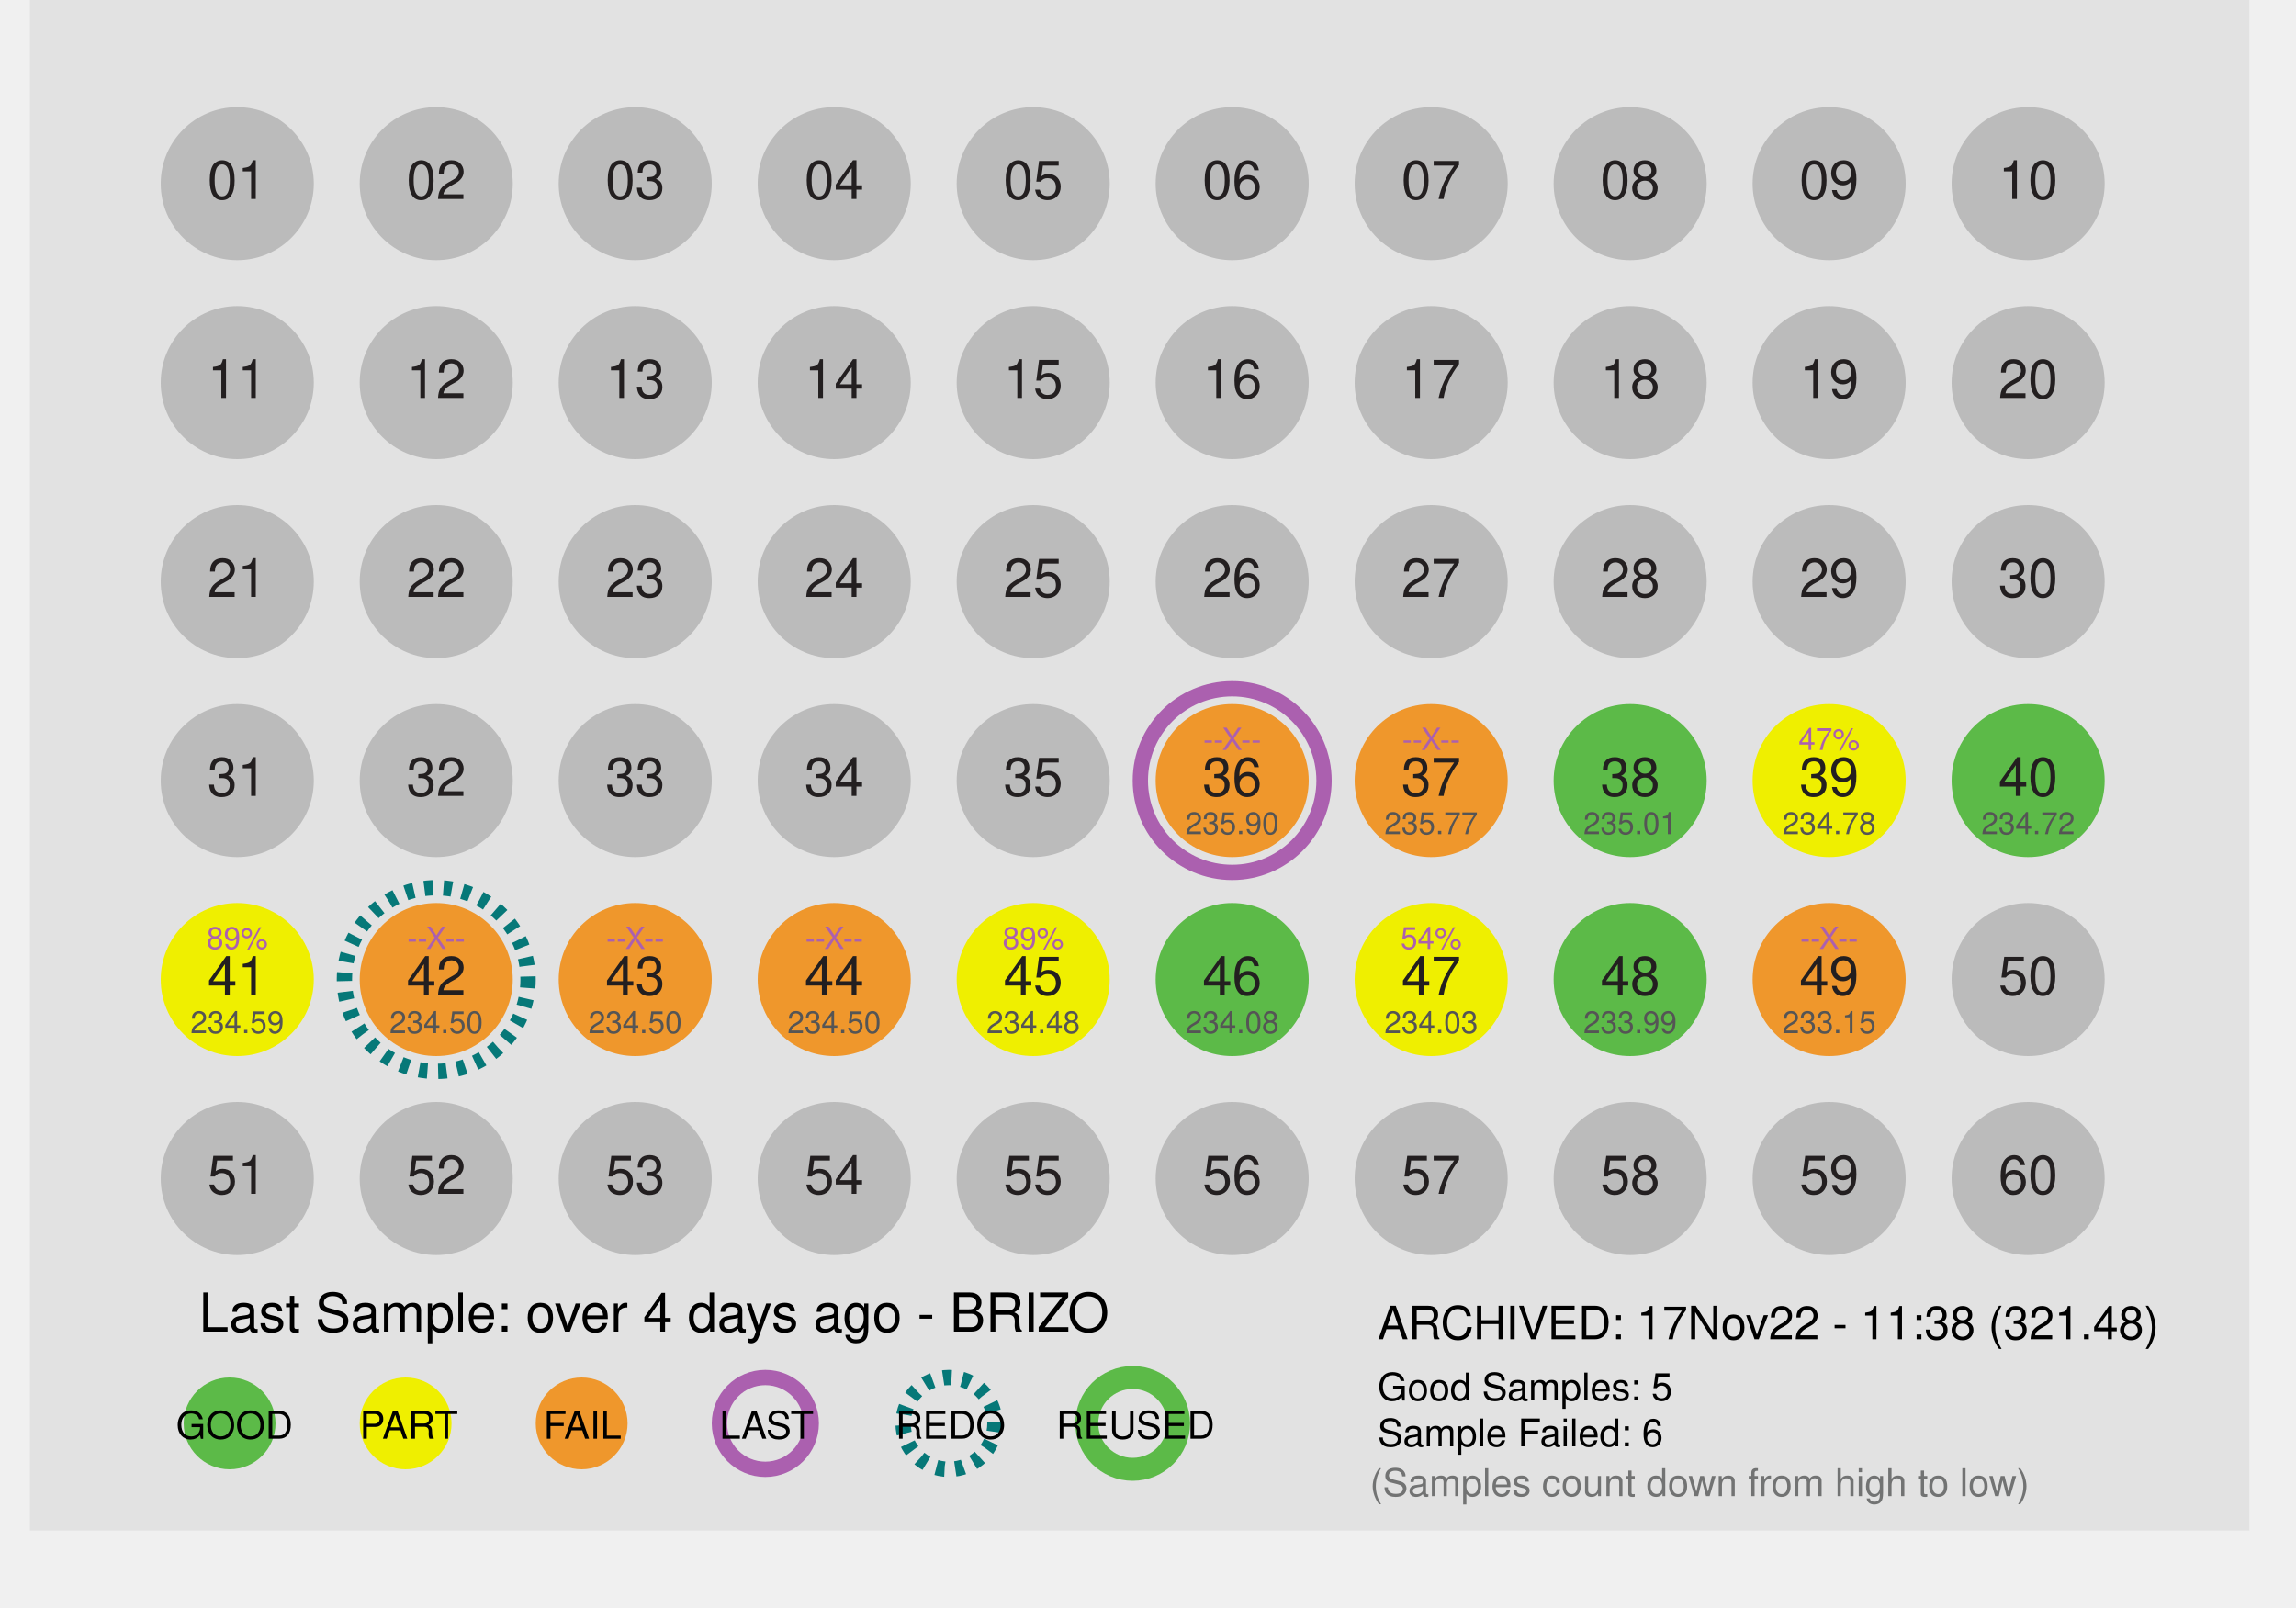
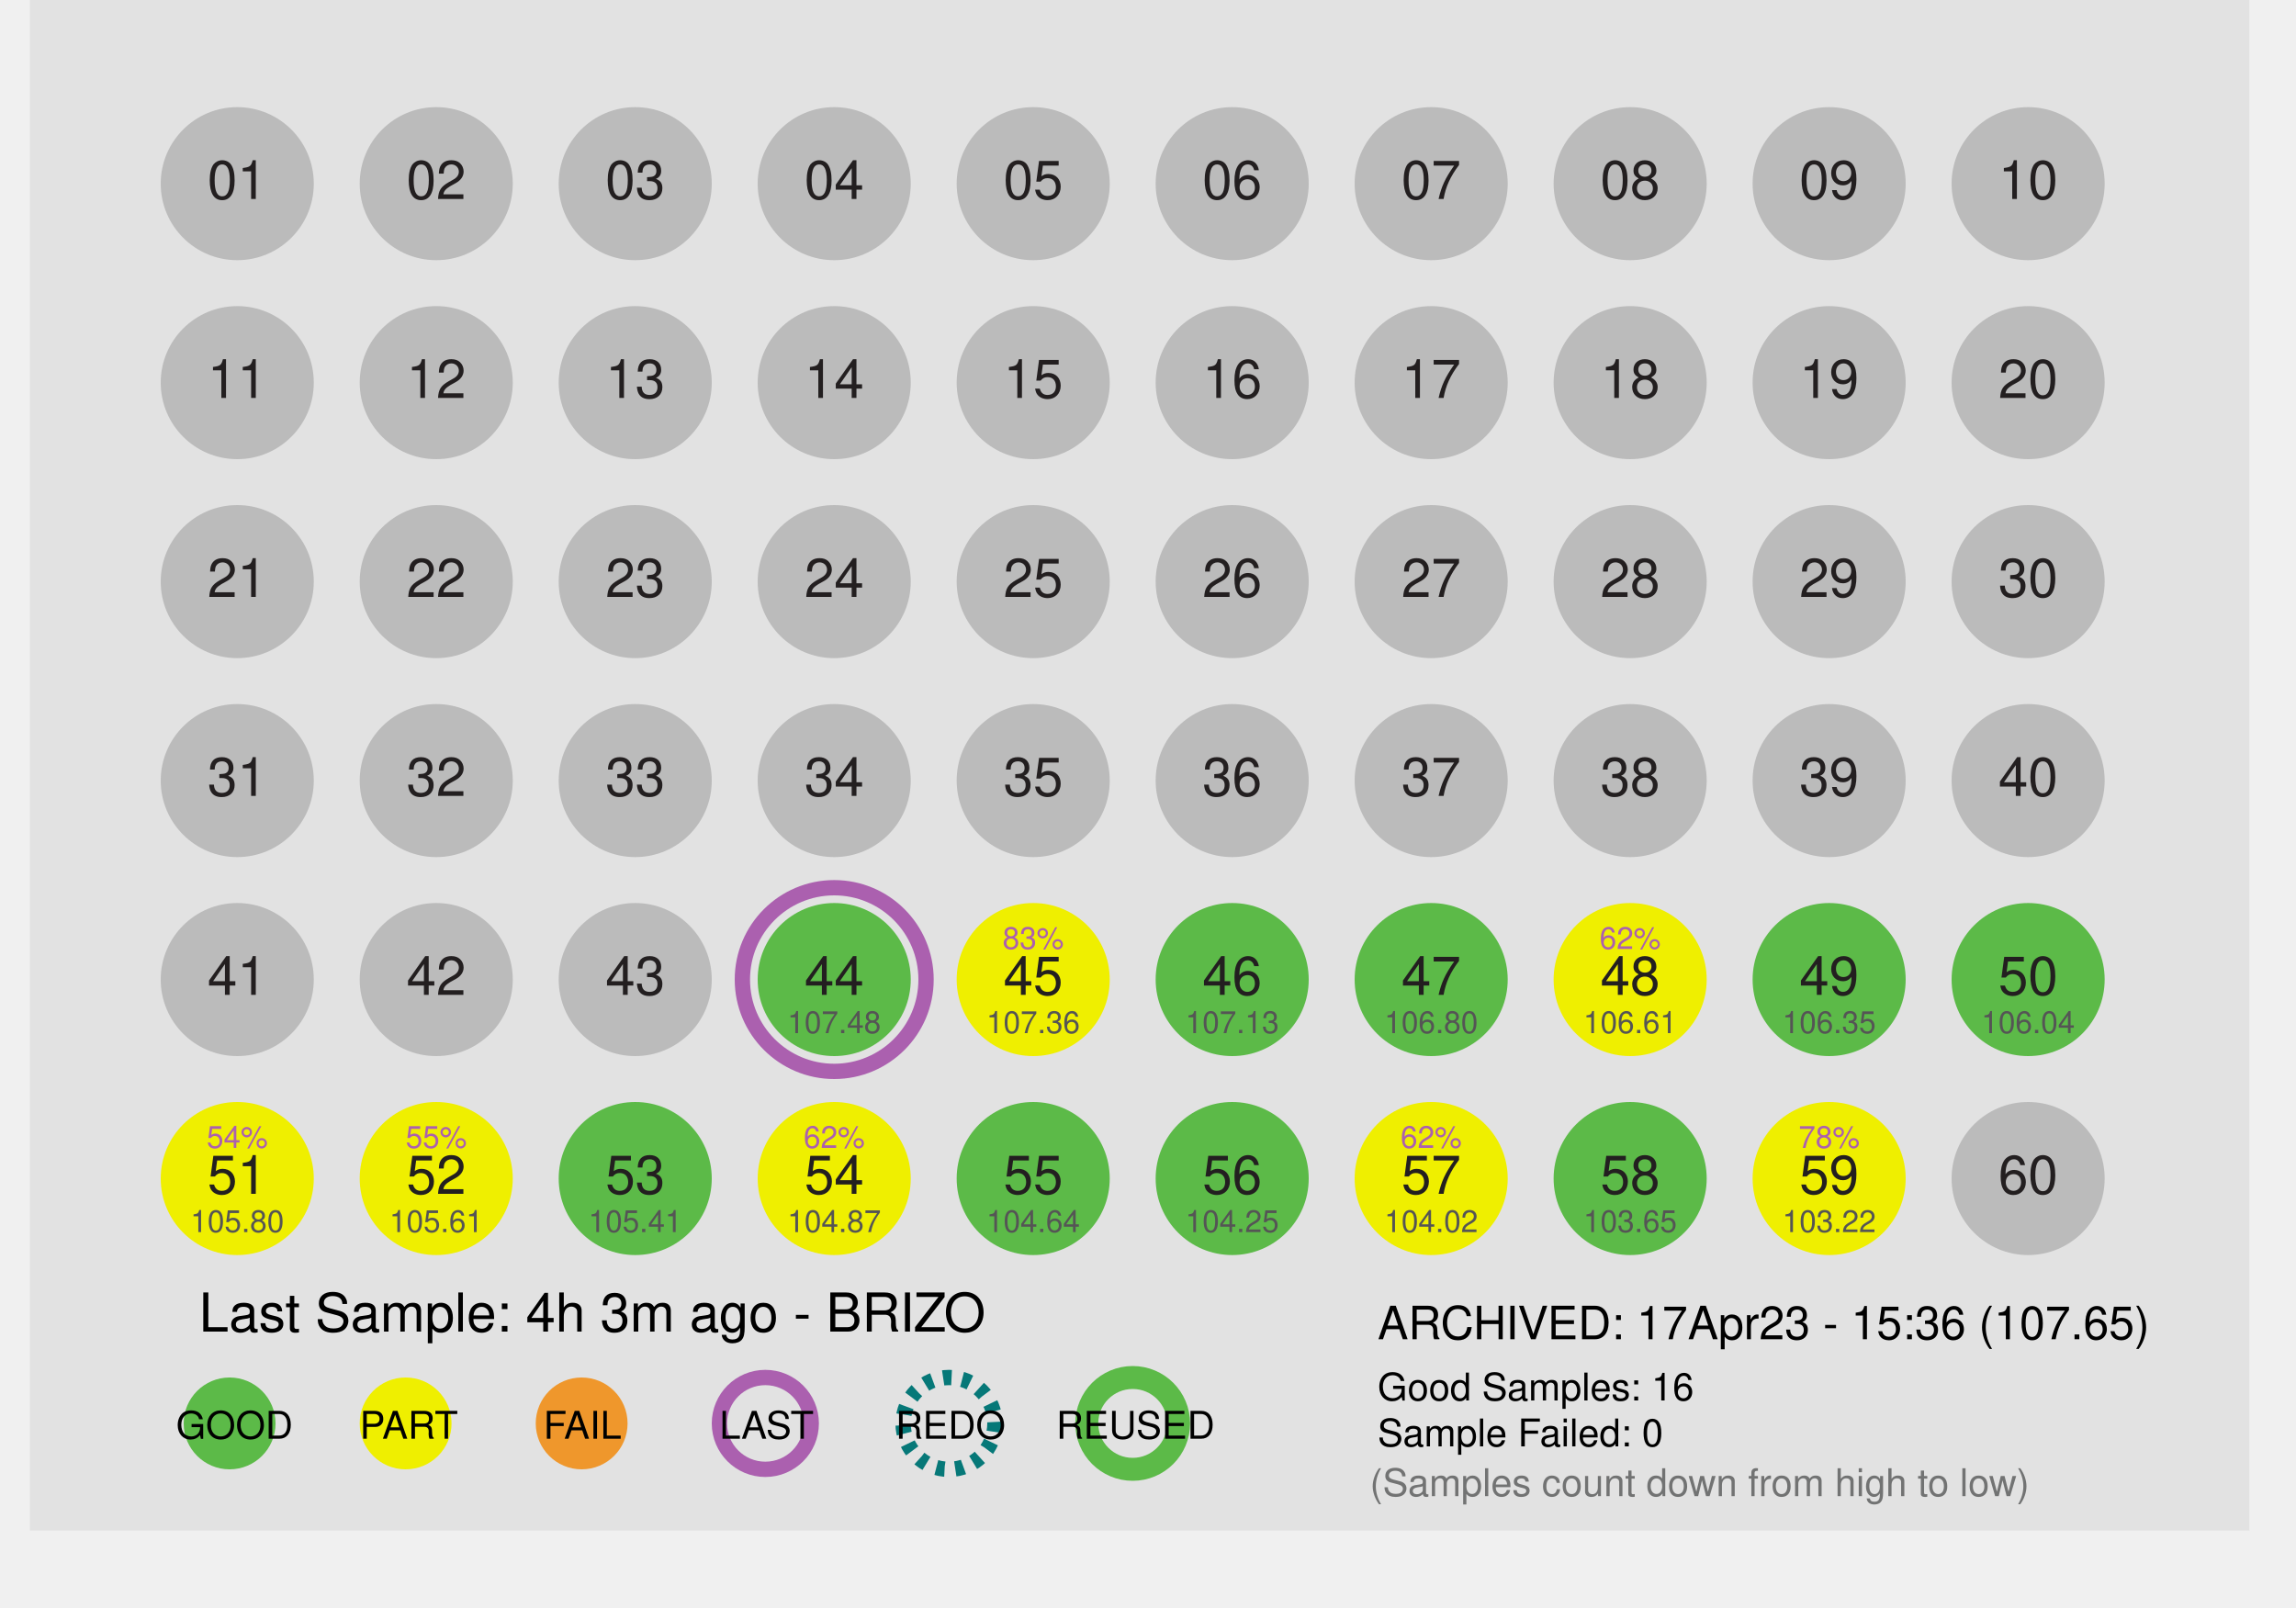
<svg xmlns="http://www.w3.org/2000/svg" id="Layer_1" data-name="Layer 1" x="0px" y="0px" viewBox="0 0 300 210" xml:space="preserve">
  <defs>
    <style>
 .st1 { fill: #dcddde; }
 .st2, .st3 { fill: #fff; }
 .st2 { stroke: #9b509f; }
 .st10, .st2, .st3 { stroke-miterlimit: 10; }
 .st10, .st2 { stroke-width: 2px; }
 .st3 { stroke: #231f20; }
 .st4 { fill: #ef972c; }
 .st5 { fill: #727373; }
 .st6 { fill: #5cba48; }
 .st7, .st8, .st9 { font-size: 7px; }
 .st7, .st8 { fill: #231f20; }
 .te5, .st7, .st9 { font-family: Helvetica; }
 .st8 { font-family: Helvetica-Bold, Helvetica; font-weight: 700; }
 .st9 { fill: #919396; }
 .st10 { fill: none; stroke: #fff; }

 .fill_gray { fill: #bbbbbb; }
 .fill_white { fill: #fff; }
 .stroke_purple { stroke: #ab60af; fill:none; stroke-width: 2px; }
 .stroke_black  { stroke: #000; fill:none; stroke-width: 2px; }
 .stroke_blue  { stroke: #067878; fill:none; stroke-width: 2px; stroke-dasharray:1.1 1.4;}
 .stroke_green  { stroke: #5cba48; fill:none; stroke-width: 3px;}
 .stroke_dash  { stroke-dasharray:1.1 1.4;}
 .stroke_2px { stroke-width: 2px; }
 .stroke_white { fill: none; stroke: #fff; }
 .stroke_none {stroke: none; fill:none};
 .stroke_darkGray { stroke: #231f20; fill: none; stroke-width: 2px;}
 .fill_orange { fill: #ef972c; }
 .fill_yellow { fill: #efef00; }
 .fill_lightgray { fill: #e2e2e2; }
 .thick_orange     { stroke-width:4px; fill:none; stroke: #ef972c; }
 .thick_yellow     { stroke-width:4px; fill:none; stroke: #f7ca0b; }
 .thick_gray       { stroke-width:4px; fill:none; stroke: #bbbbbb; }
 .thick_green      { stroke-width:4px; fill:none; stroke: #5cba48; }
 .fill_green { fill: #5cba48; }
 .font_size4 { font-size: 4px; }
 .font_size5 { font-size: 5px; }
 .font_size6 { font-size: 6px; }
 .font_size7 { font-size: 7px; }
 .font_size9 { font-size: 9px; }
 .fill_red {fill: #e24466; }
 .fill_purple {fill:#ab60af;}
 .fill_darkgray { fill: #555555; }
 .font_helv { font-family: Helvetica; }
 .font_helvBold { font-family: Helvetica-Bold, Helvetica; font-weight: 700; }
 .fill_lightergray { fill: #919396; }
    </style>
  </defs>
  <rect class="fill_lightgray" x="3.91" width="290" height="200" />
  <circle desc="c_big_01" class="stroke_none" cx="31" cy="24" r="12" />
  <circle desc="c_big_02" class="stroke_none" cx="57" cy="24" r="12" />
  <circle desc="c_big_03" class="stroke_none" cx="83" cy="24" r="12" />
  <circle desc="c_big_04" class="stroke_none" cx="109" cy="24" r="12" />
  <circle desc="c_big_05" class="stroke_none" cx="135" cy="24" r="12" />
  <circle desc="c_big_06" class="stroke_none" cx="161" cy="24" r="12" />
  <circle desc="c_big_07" class="stroke_none" cx="187" cy="24" r="12" />
  <circle desc="c_big_08" class="stroke_none" cx="213" cy="24" r="12" />
  <circle desc="c_big_09" class="stroke_none" cx="239" cy="24" r="12" />
  <circle desc="c_big_10" class="stroke_none" cx="265" cy="24" r="12" />
  <circle desc="c_big_11" class="stroke_none" cx="31" cy="50" r="12" />
  <circle desc="c_big_12" class="stroke_none" cx="57" cy="50" r="12" />
  <circle desc="c_big_13" class="stroke_none" cx="83" cy="50" r="12" />
  <circle desc="c_big_14" class="stroke_none" cx="109" cy="50" r="12" />
  <circle desc="c_big_15" class="stroke_none" cx="135" cy="50" r="12" />
  <circle desc="c_big_16" class="stroke_none" cx="161" cy="50" r="12" />
  <circle desc="c_big_17" class="stroke_none" cx="187" cy="50" r="12" />
  <circle desc="c_big_18" class="stroke_none" cx="213" cy="50" r="12" />
  <circle desc="c_big_19" class="stroke_none" cx="239" cy="50" r="12" />
  <circle desc="c_big_20" class="stroke_none" cx="265" cy="50" r="12" />
  <circle desc="c_big_21" class="stroke_none" cx="31" cy="76" r="12" />
  <circle desc="c_big_22" class="stroke_none" cx="57" cy="76" r="12" />
  <circle desc="c_big_23" class="stroke_none" cx="83" cy="76" r="12" />
  <circle desc="c_big_24" class="stroke_none" cx="109" cy="76" r="12" />
  <circle desc="c_big_25" class="stroke_none" cx="135" cy="76" r="12" />
  <circle desc="c_big_26" class="stroke_none" cx="161" cy="76" r="12" />
  <circle desc="c_big_27" class="stroke_none" cx="187" cy="76" r="12" />
  <circle desc="c_big_28" class="stroke_none" cx="213" cy="76" r="12" />
  <circle desc="c_big_29" class="stroke_none" cx="239" cy="76" r="12" />
  <circle desc="c_big_30" class="stroke_none" cx="265" cy="76" r="12" />
  <circle desc="c_big_31" class="stroke_none" cx="31" cy="102" r="12" />
  <circle desc="c_big_32" class="stroke_none" cx="57" cy="102" r="12" />
  <circle desc="c_big_33" class="stroke_none" cx="83" cy="102" r="12" />
  <circle desc="c_big_34" class="stroke_none" cx="109" cy="102" r="12" />
  <circle desc="c_big_35" class="stroke_none" cx="135" cy="102" r="12" />
-   <circle desc="c_big_36" class="stroke_purple" cx="161" cy="102" r="12" />
+   <circle desc="c_big_36" class="stroke_none" cx="161" cy="102" r="12" />
  <circle desc="c_big_37" class="stroke_none" cx="187" cy="102" r="12" />
  <circle desc="c_big_38" class="stroke_none" cx="213" cy="102" r="12" />
  <circle desc="c_big_39" class="stroke_none" cx="239" cy="102" r="12" />
  <circle desc="c_big_40" class="stroke_none" cx="265" cy="102" r="12" />
  <circle desc="c_big_41" class="stroke_none" cx="31" cy="128" r="12" />
-   <circle desc="c_big_42" class="stroke_blue" cx="57" cy="128" r="12" />
+   <circle desc="c_big_42" class="stroke_none" cx="57" cy="128" r="12" />
  <circle desc="c_big_43" class="stroke_none" cx="83" cy="128" r="12" />
-   <circle desc="c_big_44" class="stroke_none" cx="109" cy="128" r="12" />
+   <circle desc="c_big_44" class="stroke_purple" cx="109" cy="128" r="12" />
  <circle desc="c_big_45" class="stroke_none" cx="135" cy="128" r="12" />
  <circle desc="c_big_46" class="stroke_none" cx="161" cy="128" r="12" />
  <circle desc="c_big_47" class="stroke_none" cx="187" cy="128" r="12" />
  <circle desc="c_big_48" class="stroke_none" cx="213" cy="128" r="12" />
  <circle desc="c_big_49" class="stroke_none" cx="239" cy="128" r="12" />
  <circle desc="c_big_50" class="stroke_none" cx="265" cy="128" r="12" />
  <circle desc="c_big_51" class="stroke_none" cx="31" cy="154" r="12" />
  <circle desc="c_big_52" class="stroke_none" cx="57" cy="154" r="12" />
  <circle desc="c_big_53" class="stroke_none" cx="83" cy="154" r="12" />
  <circle desc="c_big_54" class="stroke_none" cx="109" cy="154" r="12" />
  <circle desc="c_big_55" class="stroke_none" cx="135" cy="154" r="12" />
  <circle desc="c_big_56" class="stroke_none" cx="161" cy="154" r="12" />
  <circle desc="c_big_57" class="stroke_none" cx="187" cy="154" r="12" />
  <circle desc="c_big_58" class="stroke_none" cx="213" cy="154" r="12" />
  <circle desc="c_big_59" class="stroke_none" cx="239" cy="154" r="12" />
  <circle desc="c_big_60" class="stroke_none" cx="265" cy="154" r="12" />
  <circle desc="c_small_01" class="fill_gray" cx="31" cy="24" r="10" />
  <circle desc="c_small_02" class="fill_gray" cx="57" cy="24" r="10" />
  <circle desc="c_small_03" class="fill_gray" cx="83" cy="24" r="10" />
  <circle desc="c_small_04" class="fill_gray" cx="109" cy="24" r="10" />
  <circle desc="c_small_05" class="fill_gray" cx="135" cy="24" r="10" />
  <circle desc="c_small_06" class="fill_gray" cx="161" cy="24" r="10" />
  <circle desc="c_small_07" class="fill_gray" cx="187" cy="24" r="10" />
  <circle desc="c_small_08" class="fill_gray" cx="213" cy="24" r="10" />
  <circle desc="c_small_09" class="fill_gray" cx="239" cy="24" r="10" />
  <circle desc="c_small_10" class="fill_gray" cx="265" cy="24" r="10" />
  <circle desc="c_small_11" class="fill_gray" cx="31" cy="50" r="10" />
  <circle desc="c_small_12" class="fill_gray" cx="57" cy="50" r="10" />
  <circle desc="c_small_13" class="fill_gray" cx="83" cy="50" r="10" />
  <circle desc="c_small_14" class="fill_gray" cx="109" cy="50" r="10" />
  <circle desc="c_small_15" class="fill_gray" cx="135" cy="50" r="10" />
  <circle desc="c_small_16" class="fill_gray" cx="161" cy="50" r="10" />
  <circle desc="c_small_17" class="fill_gray" cx="187" cy="50" r="10" />
  <circle desc="c_small_18" class="fill_gray" cx="213" cy="50" r="10" />
  <circle desc="c_small_19" class="fill_gray" cx="239" cy="50" r="10" />
  <circle desc="c_small_20" class="fill_gray" cx="265" cy="50" r="10" />
  <circle desc="c_small_21" class="fill_gray" cx="31" cy="76" r="10" />
  <circle desc="c_small_22" class="fill_gray" cx="57" cy="76" r="10" />
  <circle desc="c_small_23" class="fill_gray" cx="83" cy="76" r="10" />
  <circle desc="c_small_24" class="fill_gray" cx="109" cy="76" r="10" />
  <circle desc="c_small_25" class="fill_gray" cx="135" cy="76" r="10" />
  <circle desc="c_small_26" class="fill_gray" cx="161" cy="76" r="10" />
  <circle desc="c_small_27" class="fill_gray" cx="187" cy="76" r="10" />
  <circle desc="c_small_28" class="fill_gray" cx="213" cy="76" r="10" />
  <circle desc="c_small_29" class="fill_gray" cx="239" cy="76" r="10" />
  <circle desc="c_small_30" class="fill_gray" cx="265" cy="76" r="10" />
  <circle desc="c_small_31" class="fill_gray" cx="31" cy="102" r="10" />
  <circle desc="c_small_32" class="fill_gray" cx="57" cy="102" r="10" />
  <circle desc="c_small_33" class="fill_gray" cx="83" cy="102" r="10" />
  <circle desc="c_small_34" class="fill_gray" cx="109" cy="102" r="10" />
  <circle desc="c_small_35" class="fill_gray" cx="135" cy="102" r="10" />
-   <circle desc="c_small_36" class="fill_orange" cx="161" cy="102" r="10" />
-   <circle desc="c_small_37" class="fill_orange" cx="187" cy="102" r="10" />
-   <circle desc="c_small_38" class="fill_green" cx="213" cy="102" r="10" />
-   <circle desc="c_small_39" class="fill_yellow" cx="239" cy="102" r="10" />
-   <circle desc="c_small_40" class="fill_green" cx="265" cy="102" r="10" />
-   <circle desc="c_small_41" class="fill_yellow" cx="31" cy="128" r="10" />
-   <circle desc="c_small_42" class="fill_orange" cx="57" cy="128" r="10" />
-   <circle desc="c_small_43" class="fill_orange" cx="83" cy="128" r="10" />
-   <circle desc="c_small_44" class="fill_orange" cx="109" cy="128" r="10" />
+   <circle desc="c_small_36" class="fill_gray" cx="161" cy="102" r="10" />
+   <circle desc="c_small_37" class="fill_gray" cx="187" cy="102" r="10" />
+   <circle desc="c_small_38" class="fill_gray" cx="213" cy="102" r="10" />
+   <circle desc="c_small_39" class="fill_gray" cx="239" cy="102" r="10" />
+   <circle desc="c_small_40" class="fill_gray" cx="265" cy="102" r="10" />
+   <circle desc="c_small_41" class="fill_gray" cx="31" cy="128" r="10" />
+   <circle desc="c_small_42" class="fill_gray" cx="57" cy="128" r="10" />
+   <circle desc="c_small_43" class="fill_gray" cx="83" cy="128" r="10" />
+   <circle desc="c_small_44" class="fill_green" cx="109" cy="128" r="10" />
  <circle desc="c_small_45" class="fill_yellow" cx="135" cy="128" r="10" />
  <circle desc="c_small_46" class="fill_green" cx="161" cy="128" r="10" />
-   <circle desc="c_small_47" class="fill_yellow" cx="187" cy="128" r="10" />
-   <circle desc="c_small_48" class="fill_green" cx="213" cy="128" r="10" />
-   <circle desc="c_small_49" class="fill_orange" cx="239" cy="128" r="10" />
-   <circle desc="c_small_50" class="fill_gray" cx="265" cy="128" r="10" />
-   <circle desc="c_small_51" class="fill_gray" cx="31" cy="154" r="10" />
-   <circle desc="c_small_52" class="fill_gray" cx="57" cy="154" r="10" />
-   <circle desc="c_small_53" class="fill_gray" cx="83" cy="154" r="10" />
-   <circle desc="c_small_54" class="fill_gray" cx="109" cy="154" r="10" />
-   <circle desc="c_small_55" class="fill_gray" cx="135" cy="154" r="10" />
-   <circle desc="c_small_56" class="fill_gray" cx="161" cy="154" r="10" />
-   <circle desc="c_small_57" class="fill_gray" cx="187" cy="154" r="10" />
-   <circle desc="c_small_58" class="fill_gray" cx="213" cy="154" r="10" />
-   <circle desc="c_small_59" class="fill_gray" cx="239" cy="154" r="10" />
+   <circle desc="c_small_47" class="fill_green" cx="187" cy="128" r="10" />
+   <circle desc="c_small_48" class="fill_yellow" cx="213" cy="128" r="10" />
+   <circle desc="c_small_49" class="fill_green" cx="239" cy="128" r="10" />
+   <circle desc="c_small_50" class="fill_green" cx="265" cy="128" r="10" />
+   <circle desc="c_small_51" class="fill_yellow" cx="31" cy="154" r="10" />
+   <circle desc="c_small_52" class="fill_yellow" cx="57" cy="154" r="10" />
+   <circle desc="c_small_53" class="fill_green" cx="83" cy="154" r="10" />
+   <circle desc="c_small_54" class="fill_yellow" cx="109" cy="154" r="10" />
+   <circle desc="c_small_55" class="fill_green" cx="135" cy="154" r="10" />
+   <circle desc="c_small_56" class="fill_green" cx="161" cy="154" r="10" />
+   <circle desc="c_small_57" class="fill_yellow" cx="187" cy="154" r="10" />
+   <circle desc="c_small_58" class="fill_green" cx="213" cy="154" r="10" />
+   <circle desc="c_small_59" class="fill_yellow" cx="239" cy="154" r="10" />
  <circle desc="c_small_60" class="fill_gray" cx="265" cy="154" r="10" />
  <text desc="t_label_01" class="st7" text-anchor="middle" transform="translate(31 26)">01</text>
  <text desc="t_label_02" class="st7" text-anchor="middle" transform="translate(57 26)">02</text>
  <text desc="t_label_03" class="st7" text-anchor="middle" transform="translate(83 26)">03</text>
  <text desc="t_label_04" class="st7" text-anchor="middle" transform="translate(109 26)">04</text>
  <text desc="t_label_05" class="st7" text-anchor="middle" transform="translate(135 26)">05</text>
  <text desc="t_label_06" class="st7" text-anchor="middle" transform="translate(161 26)">06</text>
  <text desc="t_label_07" class="st7" text-anchor="middle" transform="translate(187 26)">07</text>
  <text desc="t_label_08" class="st7" text-anchor="middle" transform="translate(213 26)">08</text>
  <text desc="t_label_09" class="st7" text-anchor="middle" transform="translate(239 26)">09</text>
  <text desc="t_label_10" class="st7" text-anchor="middle" transform="translate(265 26)">10</text>
  <text desc="t_label_11" class="st7" text-anchor="middle" transform="translate(31 52)">11</text>
  <text desc="t_label_12" class="st7" text-anchor="middle" transform="translate(57 52)">12</text>
  <text desc="t_label_13" class="st7" text-anchor="middle" transform="translate(83 52)">13</text>
  <text desc="t_label_14" class="st7" text-anchor="middle" transform="translate(109 52)">14</text>
  <text desc="t_label_15" class="st7" text-anchor="middle" transform="translate(135 52)">15</text>
  <text desc="t_label_16" class="st7" text-anchor="middle" transform="translate(161 52)">16</text>
  <text desc="t_label_17" class="st7" text-anchor="middle" transform="translate(187 52)">17</text>
  <text desc="t_label_18" class="st7" text-anchor="middle" transform="translate(213 52)">18</text>
  <text desc="t_label_19" class="st7" text-anchor="middle" transform="translate(239 52)">19</text>
  <text desc="t_label_20" class="st7" text-anchor="middle" transform="translate(265 52)">20</text>
  <text desc="t_label_21" class="st7" text-anchor="middle" transform="translate(31 78)">21</text>
  <text desc="t_label_22" class="st7" text-anchor="middle" transform="translate(57 78)">22</text>
  <text desc="t_label_23" class="st7" text-anchor="middle" transform="translate(83 78)">23</text>
  <text desc="t_label_24" class="st7" text-anchor="middle" transform="translate(109 78)">24</text>
  <text desc="t_label_25" class="st7" text-anchor="middle" transform="translate(135 78)">25</text>
  <text desc="t_label_26" class="st7" text-anchor="middle" transform="translate(161 78)">26</text>
  <text desc="t_label_27" class="st7" text-anchor="middle" transform="translate(187 78)">27</text>
  <text desc="t_label_28" class="st7" text-anchor="middle" transform="translate(213 78)">28</text>
  <text desc="t_label_29" class="st7" text-anchor="middle" transform="translate(239 78)">29</text>
  <text desc="t_label_30" class="st7" text-anchor="middle" transform="translate(265 78)">30</text>
  <text desc="t_label_31" class="st7" text-anchor="middle" transform="translate(31 104)">31</text>
  <text desc="t_label_32" class="st7" text-anchor="middle" transform="translate(57 104)">32</text>
  <text desc="t_label_33" class="st7" text-anchor="middle" transform="translate(83 104)">33</text>
  <text desc="t_label_34" class="st7" text-anchor="middle" transform="translate(109 104)">34</text>
  <text desc="t_label_35" class="st7" text-anchor="middle" transform="translate(135 104)">35</text>
  <text desc="t_label_36" class="st7" text-anchor="middle" transform="translate(161 104)">36</text>
  <text desc="t_label_37" class="st7" text-anchor="middle" transform="translate(187 104)">37</text>
  <text desc="t_label_38" class="st7" text-anchor="middle" transform="translate(213 104)">38</text>
  <text desc="t_label_39" class="st7" text-anchor="middle" transform="translate(239 104)">39</text>
  <text desc="t_label_40" class="st7" text-anchor="middle" transform="translate(265 104)">40</text>
  <text desc="t_label_41" class="st7" text-anchor="middle" transform="translate(31 130)">41</text>
  <text desc="t_label_42" class="st7" text-anchor="middle" transform="translate(57 130)">42</text>
  <text desc="t_label_43" class="st7" text-anchor="middle" transform="translate(83 130)">43</text>
  <text desc="t_label_44" class="st7" text-anchor="middle" transform="translate(109 130)">44</text>
  <text desc="t_label_45" class="st7" text-anchor="middle" transform="translate(135 130)">45</text>
  <text desc="t_label_46" class="st7" text-anchor="middle" transform="translate(161 130)">46</text>
  <text desc="t_label_47" class="st7" text-anchor="middle" transform="translate(187 130)">47</text>
  <text desc="t_label_48" class="st7" text-anchor="middle" transform="translate(213 130)">48</text>
  <text desc="t_label_49" class="st7" text-anchor="middle" transform="translate(239 130)">49</text>
  <text desc="t_label_50" class="st7" text-anchor="middle" transform="translate(265 130)">50</text>
  <text desc="t_label_51" class="st7" text-anchor="middle" transform="translate(31 156)">51</text>
  <text desc="t_label_52" class="st7" text-anchor="middle" transform="translate(57 156)">52</text>
  <text desc="t_label_53" class="st7" text-anchor="middle" transform="translate(83 156)">53</text>
  <text desc="t_label_54" class="st7" text-anchor="middle" transform="translate(109 156)">54</text>
  <text desc="t_label_55" class="st7" text-anchor="middle" transform="translate(135 156)">55</text>
  <text desc="t_label_56" class="st7" text-anchor="middle" transform="translate(161 156)">56</text>
  <text desc="t_label_57" class="st7" text-anchor="middle" transform="translate(187 156)">57</text>
  <text desc="t_label_58" class="st7" text-anchor="middle" transform="translate(213 156)">58</text>
  <text desc="t_label_59" class="st7" text-anchor="middle" transform="translate(239 156)">59</text>
  <text desc="t_label_60" class="st7" text-anchor="middle" transform="translate(265 156)">60</text>
  <text desc="pct_label_01" text-anchor="middle" class="te5 font_size4 fill_purple" transform="translate(31 20)" />
  <text desc="pct_label_02" text-anchor="middle" class="te5 font_size4 fill_purple" transform="translate(57 20)" />
  <text desc="pct_label_03" text-anchor="middle" class="te5 font_size4 fill_purple" transform="translate(83 20)" />
  <text desc="pct_label_04" text-anchor="middle" class="te5 font_size4 fill_purple" transform="translate(109 20)" />
  <text desc="pct_label_05" text-anchor="middle" class="te5 font_size4 fill_purple" transform="translate(135 20)" />
  <text desc="pct_label_06" text-anchor="middle" class="te5 font_size4 fill_purple" transform="translate(161 20)" />
  <text desc="pct_label_07" text-anchor="middle" class="te5 font_size4 fill_purple" transform="translate(187 20)" />
  <text desc="pct_label_08" text-anchor="middle" class="te5 font_size4 fill_purple" transform="translate(213 20)" />
  <text desc="pct_label_09" text-anchor="middle" class="te5 font_size4 fill_purple" transform="translate(239 20)" />
  <text desc="pct_label_10" text-anchor="middle" class="te5 font_size4 fill_purple" transform="translate(265 20)" />
  <text desc="pct_label_11" text-anchor="middle" class="te5 font_size4 fill_purple" transform="translate(31 46)" />
  <text desc="pct_label_12" text-anchor="middle" class="te5 font_size4 fill_purple" transform="translate(57 46)" />
  <text desc="pct_label_13" text-anchor="middle" class="te5 font_size4 fill_purple" transform="translate(83 46)" />
  <text desc="pct_label_14" text-anchor="middle" class="te5 font_size4 fill_purple" transform="translate(109 46)" />
  <text desc="pct_label_15" text-anchor="middle" class="te5 font_size4 fill_purple" transform="translate(135 46)" />
  <text desc="pct_label_16" text-anchor="middle" class="te5 font_size4 fill_purple" transform="translate(161 46)" />
  <text desc="pct_label_17" text-anchor="middle" class="te5 font_size4 fill_purple" transform="translate(187 46)" />
  <text desc="pct_label_18" text-anchor="middle" class="te5 font_size4 fill_purple" transform="translate(213 46)" />
  <text desc="pct_label_19" text-anchor="middle" class="te5 font_size4 fill_purple" transform="translate(239 46)" />
  <text desc="pct_label_20" text-anchor="middle" class="te5 font_size4 fill_purple" transform="translate(265 46)" />
  <text desc="pct_label_21" text-anchor="middle" class="te5 font_size4 fill_purple" transform="translate(31 72)" />
  <text desc="pct_label_22" text-anchor="middle" class="te5 font_size4 fill_purple" transform="translate(57 72)" />
  <text desc="pct_label_23" text-anchor="middle" class="te5 font_size4 fill_purple" transform="translate(83 72)" />
  <text desc="pct_label_24" text-anchor="middle" class="te5 font_size4 fill_purple" transform="translate(109 72)" />
  <text desc="pct_label_25" text-anchor="middle" class="te5 font_size4 fill_purple" transform="translate(135 72)" />
  <text desc="pct_label_26" text-anchor="middle" class="te5 font_size4 fill_purple" transform="translate(161 72)" />
  <text desc="pct_label_27" text-anchor="middle" class="te5 font_size4 fill_purple" transform="translate(187 72)" />
  <text desc="pct_label_28" text-anchor="middle" class="te5 font_size4 fill_purple" transform="translate(213 72)" />
  <text desc="pct_label_29" text-anchor="middle" class="te5 font_size4 fill_purple" transform="translate(239 72)" />
  <text desc="pct_label_30" text-anchor="middle" class="te5 font_size4 fill_purple" transform="translate(265 72)" />
  <text desc="pct_label_31" text-anchor="middle" class="te5 font_size4 fill_purple" transform="translate(31 98)" />
  <text desc="pct_label_32" text-anchor="middle" class="te5 font_size4 fill_purple" transform="translate(57 98)" />
  <text desc="pct_label_33" text-anchor="middle" class="te5 font_size4 fill_purple" transform="translate(83 98)" />
  <text desc="pct_label_34" text-anchor="middle" class="te5 font_size4 fill_purple" transform="translate(109 98)" />
  <text desc="pct_label_35" text-anchor="middle" class="te5 font_size4 fill_purple" transform="translate(135 98)" />
-   <text desc="pct_label_36" text-anchor="middle" class="te5 font_size4 fill_purple" transform="translate(161 98)">--X--</text>
-   <text desc="pct_label_37" text-anchor="middle" class="te5 font_size4 fill_purple" transform="translate(187 98)">--X--</text>
+   <text desc="pct_label_36" text-anchor="middle" class="te5 font_size4 fill_purple" transform="translate(161 98)" />
+   <text desc="pct_label_37" text-anchor="middle" class="te5 font_size4 fill_purple" transform="translate(187 98)" />
  <text desc="pct_label_38" text-anchor="middle" class="te5 font_size4 fill_purple" transform="translate(213 98)" />
-   <text desc="pct_label_39" text-anchor="middle" class="te5 font_size4 fill_purple" transform="translate(239 98)">47%</text>
+   <text desc="pct_label_39" text-anchor="middle" class="te5 font_size4 fill_purple" transform="translate(239 98)" />
  <text desc="pct_label_40" text-anchor="middle" class="te5 font_size4 fill_purple" transform="translate(265 98)" />
-   <text desc="pct_label_41" text-anchor="middle" class="te5 font_size4 fill_purple" transform="translate(31 124)">89%</text>
-   <text desc="pct_label_42" text-anchor="middle" class="te5 font_size4 fill_purple" transform="translate(57 124)">--X--</text>
-   <text desc="pct_label_43" text-anchor="middle" class="te5 font_size4 fill_purple" transform="translate(83 124)">--X--</text>
-   <text desc="pct_label_44" text-anchor="middle" class="te5 font_size4 fill_purple" transform="translate(109 124)">--X--</text>
-   <text desc="pct_label_45" text-anchor="middle" class="te5 font_size4 fill_purple" transform="translate(135 124)">89%</text>
+   <text desc="pct_label_41" text-anchor="middle" class="te5 font_size4 fill_purple" transform="translate(31 124)" />
+   <text desc="pct_label_42" text-anchor="middle" class="te5 font_size4 fill_purple" transform="translate(57 124)" />
+   <text desc="pct_label_43" text-anchor="middle" class="te5 font_size4 fill_purple" transform="translate(83 124)" />
+   <text desc="pct_label_44" text-anchor="middle" class="te5 font_size4 fill_purple" transform="translate(109 124)" />
+   <text desc="pct_label_45" text-anchor="middle" class="te5 font_size4 fill_purple" transform="translate(135 124)">83%</text>
  <text desc="pct_label_46" text-anchor="middle" class="te5 font_size4 fill_purple" transform="translate(161 124)" />
-   <text desc="pct_label_47" text-anchor="middle" class="te5 font_size4 fill_purple" transform="translate(187 124)">54%</text>
-   <text desc="pct_label_48" text-anchor="middle" class="te5 font_size4 fill_purple" transform="translate(213 124)" />
-   <text desc="pct_label_49" text-anchor="middle" class="te5 font_size4 fill_purple" transform="translate(239 124)">--X--</text>
+   <text desc="pct_label_47" text-anchor="middle" class="te5 font_size4 fill_purple" transform="translate(187 124)" />
+   <text desc="pct_label_48" text-anchor="middle" class="te5 font_size4 fill_purple" transform="translate(213 124)">62%</text>
+   <text desc="pct_label_49" text-anchor="middle" class="te5 font_size4 fill_purple" transform="translate(239 124)" />
  <text desc="pct_label_50" text-anchor="middle" class="te5 font_size4 fill_purple" transform="translate(265 124)" />
-   <text desc="pct_label_51" text-anchor="middle" class="te5 font_size4 fill_purple" transform="translate(31 150)" />
-   <text desc="pct_label_52" text-anchor="middle" class="te5 font_size4 fill_purple" transform="translate(57 150)" />
+   <text desc="pct_label_51" text-anchor="middle" class="te5 font_size4 fill_purple" transform="translate(31 150)">54%</text>
+   <text desc="pct_label_52" text-anchor="middle" class="te5 font_size4 fill_purple" transform="translate(57 150)">55%</text>
  <text desc="pct_label_53" text-anchor="middle" class="te5 font_size4 fill_purple" transform="translate(83 150)" />
-   <text desc="pct_label_54" text-anchor="middle" class="te5 font_size4 fill_purple" transform="translate(109 150)" />
+   <text desc="pct_label_54" text-anchor="middle" class="te5 font_size4 fill_purple" transform="translate(109 150)">62%</text>
  <text desc="pct_label_55" text-anchor="middle" class="te5 font_size4 fill_purple" transform="translate(135 150)" />
  <text desc="pct_label_56" text-anchor="middle" class="te5 font_size4 fill_purple" transform="translate(161 150)" />
-   <text desc="pct_label_57" text-anchor="middle" class="te5 font_size4 fill_purple" transform="translate(187 150)" />
+   <text desc="pct_label_57" text-anchor="middle" class="te5 font_size4 fill_purple" transform="translate(187 150)">62%</text>
  <text desc="pct_label_58" text-anchor="middle" class="te5 font_size4 fill_purple" transform="translate(213 150)" />
-   <text desc="pct_label_59" text-anchor="middle" class="te5 font_size4 fill_purple" transform="translate(239 150)" />
+   <text desc="pct_label_59" text-anchor="middle" class="te5 font_size4 fill_purple" transform="translate(239 150)">78%</text>
  <text desc="pct_label_60" text-anchor="middle" class="te5 font_size4 fill_purple" transform="translate(265 150)" />
  <text desc="time_label_01" text-anchor="middle" class="te5 font_size4 fill_darkgray" transform="translate(31 31)" />
  <text desc="time_label_02" text-anchor="middle" class="te5 font_size4 fill_darkgray" transform="translate(57 31)" />
  <text desc="time_label_03" text-anchor="middle" class="te5 font_size4 fill_darkgray" transform="translate(83 31)" />
  <text desc="time_label_04" text-anchor="middle" class="te5 font_size4 fill_darkgray" transform="translate(109 31)" />
  <text desc="time_label_05" text-anchor="middle" class="te5 font_size4 fill_darkgray" transform="translate(135 31)" />
  <text desc="time_label_06" text-anchor="middle" class="te5 font_size4 fill_darkgray" transform="translate(161 31)" />
  <text desc="time_label_07" text-anchor="middle" class="te5 font_size4 fill_darkgray" transform="translate(187 31)" />
  <text desc="time_label_08" text-anchor="middle" class="te5 font_size4 fill_darkgray" transform="translate(213 31)" />
  <text desc="time_label_09" text-anchor="middle" class="te5 font_size4 fill_darkgray" transform="translate(239 31)" />
  <text desc="time_label_10" text-anchor="middle" class="te5 font_size4 fill_darkgray" transform="translate(265 31)" />
  <text desc="time_label_11" text-anchor="middle" class="te5 font_size4 fill_darkgray" transform="translate(31 57)" />
  <text desc="time_label_12" text-anchor="middle" class="te5 font_size4 fill_darkgray" transform="translate(57 57)" />
  <text desc="time_label_13" text-anchor="middle" class="te5 font_size4 fill_darkgray" transform="translate(83 57)" />
  <text desc="time_label_14" text-anchor="middle" class="te5 font_size4 fill_darkgray" transform="translate(109 57)" />
  <text desc="time_label_15" text-anchor="middle" class="te5 font_size4 fill_darkgray" transform="translate(135 57)" />
  <text desc="time_label_16" text-anchor="middle" class="te5 font_size4 fill_darkgray" transform="translate(161 57)" />
  <text desc="time_label_17" text-anchor="middle" class="te5 font_size4 fill_darkgray" transform="translate(187 57)" />
  <text desc="time_label_18" text-anchor="middle" class="te5 font_size4 fill_darkgray" transform="translate(213 57)" />
  <text desc="time_label_19" text-anchor="middle" class="te5 font_size4 fill_darkgray" transform="translate(239 57)" />
  <text desc="time_label_20" text-anchor="middle" class="te5 font_size4 fill_darkgray" transform="translate(265 57)" />
  <text desc="time_label_21" text-anchor="middle" class="te5 font_size4 fill_darkgray" transform="translate(31 83)" />
  <text desc="time_label_22" text-anchor="middle" class="te5 font_size4 fill_darkgray" transform="translate(57 83)" />
  <text desc="time_label_23" text-anchor="middle" class="te5 font_size4 fill_darkgray" transform="translate(83 83)" />
  <text desc="time_label_24" text-anchor="middle" class="te5 font_size4 fill_darkgray" transform="translate(109 83)" />
  <text desc="time_label_25" text-anchor="middle" class="te5 font_size4 fill_darkgray" transform="translate(135 83)" />
  <text desc="time_label_26" text-anchor="middle" class="te5 font_size4 fill_darkgray" transform="translate(161 83)" />
  <text desc="time_label_27" text-anchor="middle" class="te5 font_size4 fill_darkgray" transform="translate(187 83)" />
  <text desc="time_label_28" text-anchor="middle" class="te5 font_size4 fill_darkgray" transform="translate(213 83)" />
  <text desc="time_label_29" text-anchor="middle" class="te5 font_size4 fill_darkgray" transform="translate(239 83)" />
  <text desc="time_label_30" text-anchor="middle" class="te5 font_size4 fill_darkgray" transform="translate(265 83)" />
  <text desc="time_label_31" text-anchor="middle" class="te5 font_size4 fill_darkgray" transform="translate(31 109)" />
  <text desc="time_label_32" text-anchor="middle" class="te5 font_size4 fill_darkgray" transform="translate(57 109)" />
  <text desc="time_label_33" text-anchor="middle" class="te5 font_size4 fill_darkgray" transform="translate(83 109)" />
  <text desc="time_label_34" text-anchor="middle" class="te5 font_size4 fill_darkgray" transform="translate(109 109)" />
  <text desc="time_label_35" text-anchor="middle" class="te5 font_size4 fill_darkgray" transform="translate(135 109)" />
-   <text desc="time_label_36" text-anchor="middle" class="te5 font_size4 fill_darkgray" transform="translate(161 109)">235.90</text>
-   <text desc="time_label_37" text-anchor="middle" class="te5 font_size4 fill_darkgray" transform="translate(187 109)">235.77</text>
-   <text desc="time_label_38" text-anchor="middle" class="te5 font_size4 fill_darkgray" transform="translate(213 109)">235.01</text>
-   <text desc="time_label_39" text-anchor="middle" class="te5 font_size4 fill_darkgray" transform="translate(239 109)">234.78</text>
-   <text desc="time_label_40" text-anchor="middle" class="te5 font_size4 fill_darkgray" transform="translate(265 109)">234.72</text>
-   <text desc="time_label_41" text-anchor="middle" class="te5 font_size4 fill_darkgray" transform="translate(31 135)">234.59</text>
-   <text desc="time_label_42" text-anchor="middle" class="te5 font_size4 fill_darkgray" transform="translate(57 135)">234.50</text>
-   <text desc="time_label_43" text-anchor="middle" class="te5 font_size4 fill_darkgray" transform="translate(83 135)">234.50</text>
-   <text desc="time_label_44" text-anchor="middle" class="te5 font_size4 fill_darkgray" transform="translate(109 135)">234.50</text>
-   <text desc="time_label_45" text-anchor="middle" class="te5 font_size4 fill_darkgray" transform="translate(135 135)">234.48</text>
-   <text desc="time_label_46" text-anchor="middle" class="te5 font_size4 fill_darkgray" transform="translate(161 135)">234.08</text>
-   <text desc="time_label_47" text-anchor="middle" class="te5 font_size4 fill_darkgray" transform="translate(187 135)">234.03</text>
-   <text desc="time_label_48" text-anchor="middle" class="te5 font_size4 fill_darkgray" transform="translate(213 135)">233.99</text>
-   <text desc="time_label_49" text-anchor="middle" class="te5 font_size4 fill_darkgray" transform="translate(239 135)">233.15</text>
-   <text desc="time_label_50" text-anchor="middle" class="te5 font_size4 fill_darkgray" transform="translate(265 135)" />
-   <text desc="time_label_51" text-anchor="middle" class="te5 font_size4 fill_darkgray" transform="translate(31 161)" />
-   <text desc="time_label_52" text-anchor="middle" class="te5 font_size4 fill_darkgray" transform="translate(57 161)" />
-   <text desc="time_label_53" text-anchor="middle" class="te5 font_size4 fill_darkgray" transform="translate(83 161)" />
-   <text desc="time_label_54" text-anchor="middle" class="te5 font_size4 fill_darkgray" transform="translate(109 161)" />
-   <text desc="time_label_55" text-anchor="middle" class="te5 font_size4 fill_darkgray" transform="translate(135 161)" />
-   <text desc="time_label_56" text-anchor="middle" class="te5 font_size4 fill_darkgray" transform="translate(161 161)" />
-   <text desc="time_label_57" text-anchor="middle" class="te5 font_size4 fill_darkgray" transform="translate(187 161)" />
-   <text desc="time_label_58" text-anchor="middle" class="te5 font_size4 fill_darkgray" transform="translate(213 161)" />
-   <text desc="time_label_59" text-anchor="middle" class="te5 font_size4 fill_darkgray" transform="translate(239 161)" />
+   <text desc="time_label_36" text-anchor="middle" class="te5 font_size4 fill_darkgray" transform="translate(161 109)" />
+   <text desc="time_label_37" text-anchor="middle" class="te5 font_size4 fill_darkgray" transform="translate(187 109)" />
+   <text desc="time_label_38" text-anchor="middle" class="te5 font_size4 fill_darkgray" transform="translate(213 109)" />
+   <text desc="time_label_39" text-anchor="middle" class="te5 font_size4 fill_darkgray" transform="translate(239 109)" />
+   <text desc="time_label_40" text-anchor="middle" class="te5 font_size4 fill_darkgray" transform="translate(265 109)" />
+   <text desc="time_label_41" text-anchor="middle" class="te5 font_size4 fill_darkgray" transform="translate(31 135)" />
+   <text desc="time_label_42" text-anchor="middle" class="te5 font_size4 fill_darkgray" transform="translate(57 135)" />
+   <text desc="time_label_43" text-anchor="middle" class="te5 font_size4 fill_darkgray" transform="translate(83 135)" />
+   <text desc="time_label_44" text-anchor="middle" class="te5 font_size4 fill_darkgray" transform="translate(109 135)">107.48</text>
+   <text desc="time_label_45" text-anchor="middle" class="te5 font_size4 fill_darkgray" transform="translate(135 135)">107.36</text>
+   <text desc="time_label_46" text-anchor="middle" class="te5 font_size4 fill_darkgray" transform="translate(161 135)">107.13</text>
+   <text desc="time_label_47" text-anchor="middle" class="te5 font_size4 fill_darkgray" transform="translate(187 135)">106.80</text>
+   <text desc="time_label_48" text-anchor="middle" class="te5 font_size4 fill_darkgray" transform="translate(213 135)">106.61</text>
+   <text desc="time_label_49" text-anchor="middle" class="te5 font_size4 fill_darkgray" transform="translate(239 135)">106.35</text>
+   <text desc="time_label_50" text-anchor="middle" class="te5 font_size4 fill_darkgray" transform="translate(265 135)">106.04</text>
+   <text desc="time_label_51" text-anchor="middle" class="te5 font_size4 fill_darkgray" transform="translate(31 161)">105.80</text>
+   <text desc="time_label_52" text-anchor="middle" class="te5 font_size4 fill_darkgray" transform="translate(57 161)">105.61</text>
+   <text desc="time_label_53" text-anchor="middle" class="te5 font_size4 fill_darkgray" transform="translate(83 161)">105.41</text>
+   <text desc="time_label_54" text-anchor="middle" class="te5 font_size4 fill_darkgray" transform="translate(109 161)">104.87</text>
+   <text desc="time_label_55" text-anchor="middle" class="te5 font_size4 fill_darkgray" transform="translate(135 161)">104.64</text>
+   <text desc="time_label_56" text-anchor="middle" class="te5 font_size4 fill_darkgray" transform="translate(161 161)">104.25</text>
+   <text desc="time_label_57" text-anchor="middle" class="te5 font_size4 fill_darkgray" transform="translate(187 161)">104.02</text>
+   <text desc="time_label_58" text-anchor="middle" class="te5 font_size4 fill_darkgray" transform="translate(213 161)">103.65</text>
+   <text desc="time_label_59" text-anchor="middle" class="te5 font_size4 fill_darkgray" transform="translate(239 161)">103.22</text>
  <text desc="time_label_60" text-anchor="middle" class="te5 font_size4 fill_darkgray" transform="translate(265 161)" />
-   <text class="font_helv font_size7" transform="translate(26 174)">Last Sample: over 4 days ago - BRIZO</text>
-   <text class="font_helv font_size6" transform="translate(180 175)">ARCHIVED: 17Nov22 - 11:38 (321.48)</text>
-   <text class="te5 font_size5" transform="translate(180 183)">Good Samples: 5 </text>
-   <text class="te5 font_size5" transform="translate(180 189)">Sample Failed: 6</text>
+   <text class="font_helv font_size7" transform="translate(26 174)">Last Sample: 4h 3m ago - BRIZO</text>
+   <text class="font_helv font_size6" transform="translate(180 175)">ARCHIVED: 17Apr23 - 15:36 (107.65)</text>
+   <text class="te5 font_size5" transform="translate(180 183)">Good Samples: 16 </text>
+   <text class="te5 font_size5" transform="translate(180 189)">Sample Failed: 0</text>
  <text class="te5 st5 font_size5" transform="translate(179 195.5)">(Samples count down from high to low)</text>
  <circle class="fill_green" cx="30" cy="186" r="6" />
-   <text class="te5 font_size5" transform="translate(23 188)">GOOD</text>
+   <text class="te5 font_size5" transform="translate(23.0 188)">GOOD</text>
  <circle class="fill_yellow" cx="53" cy="186" r="6" />
-   <text class="te5 font_size5" transform="translate(47 188)">PART</text>
+   <text class="te5 font_size5" transform="translate(47.0 188)">PART</text>
  <circle class="fill_orange" cx="76" cy="186" r="6" />
-   <text class="te5 font_size5" transform="translate(71 188)">FAIL</text>
+   <text class="te5 font_size5" transform="translate(71.0 188)">FAIL</text>
  <circle class="stroke_purple" cx="100" cy="186" r="6" />
-   <text class="te5 font_size5" transform="translate(94 188)">LAST</text>
+   <text class="te5 font_size5" transform="translate(94.0 188)">LAST</text>
  <circle class="stroke_blue stroke_dash" cx="124" cy="186" r="6" />
-   <text class="te5 font_size5" transform="translate(117 188)">REDO</text>
+   <text class="te5 font_size5" transform="translate(117.0 188)">REDO</text>
  <circle class="stroke_green" cx="148" cy="186" r="6" />
-   <text class="te5 font_size5" transform="translate(138 188)">REUSED</text>
+   <text class="te5 font_size5" transform="translate(138.0 188)">REUSED</text>
</svg>
